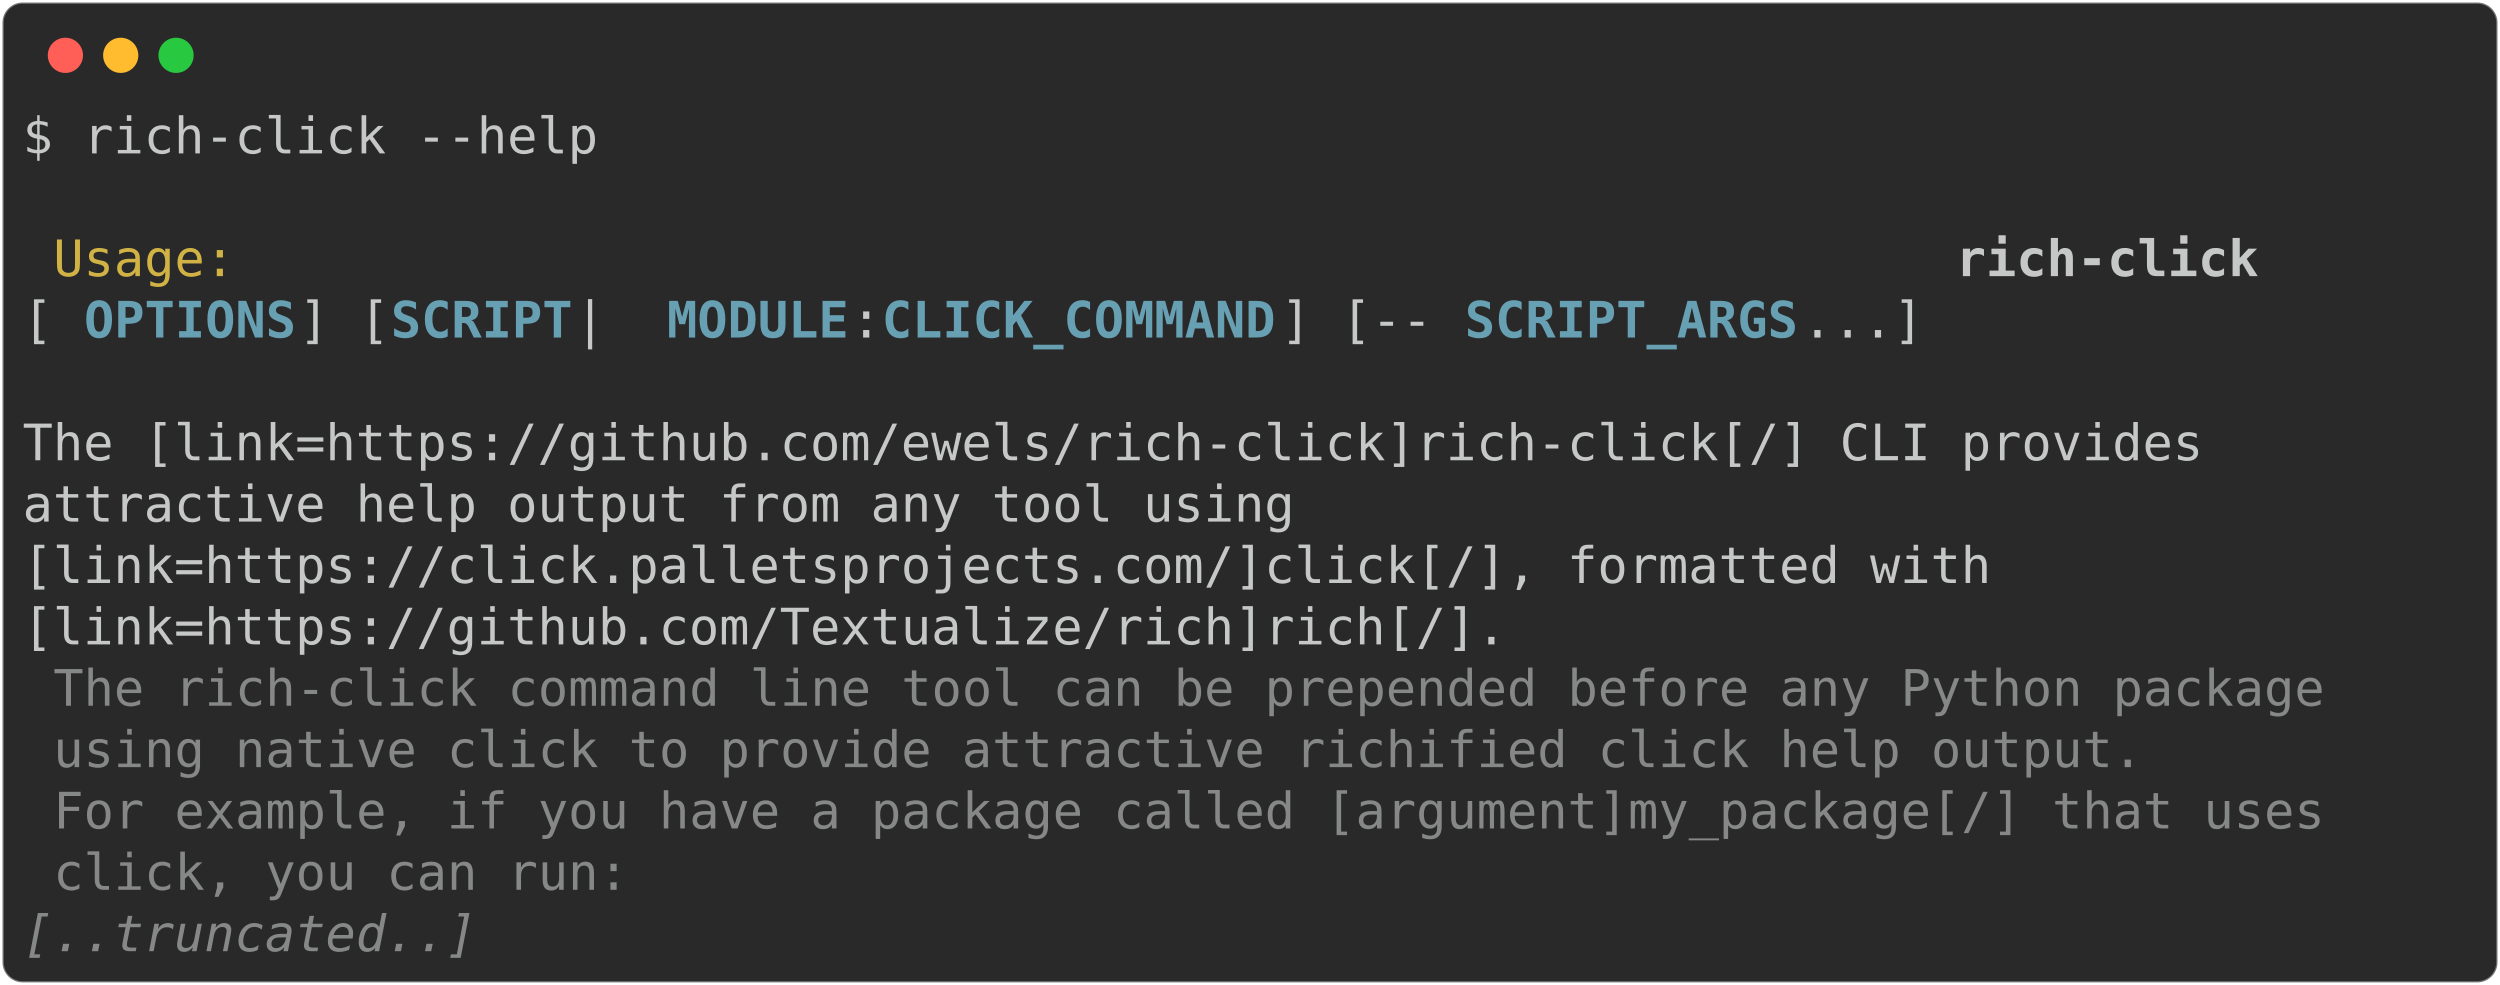
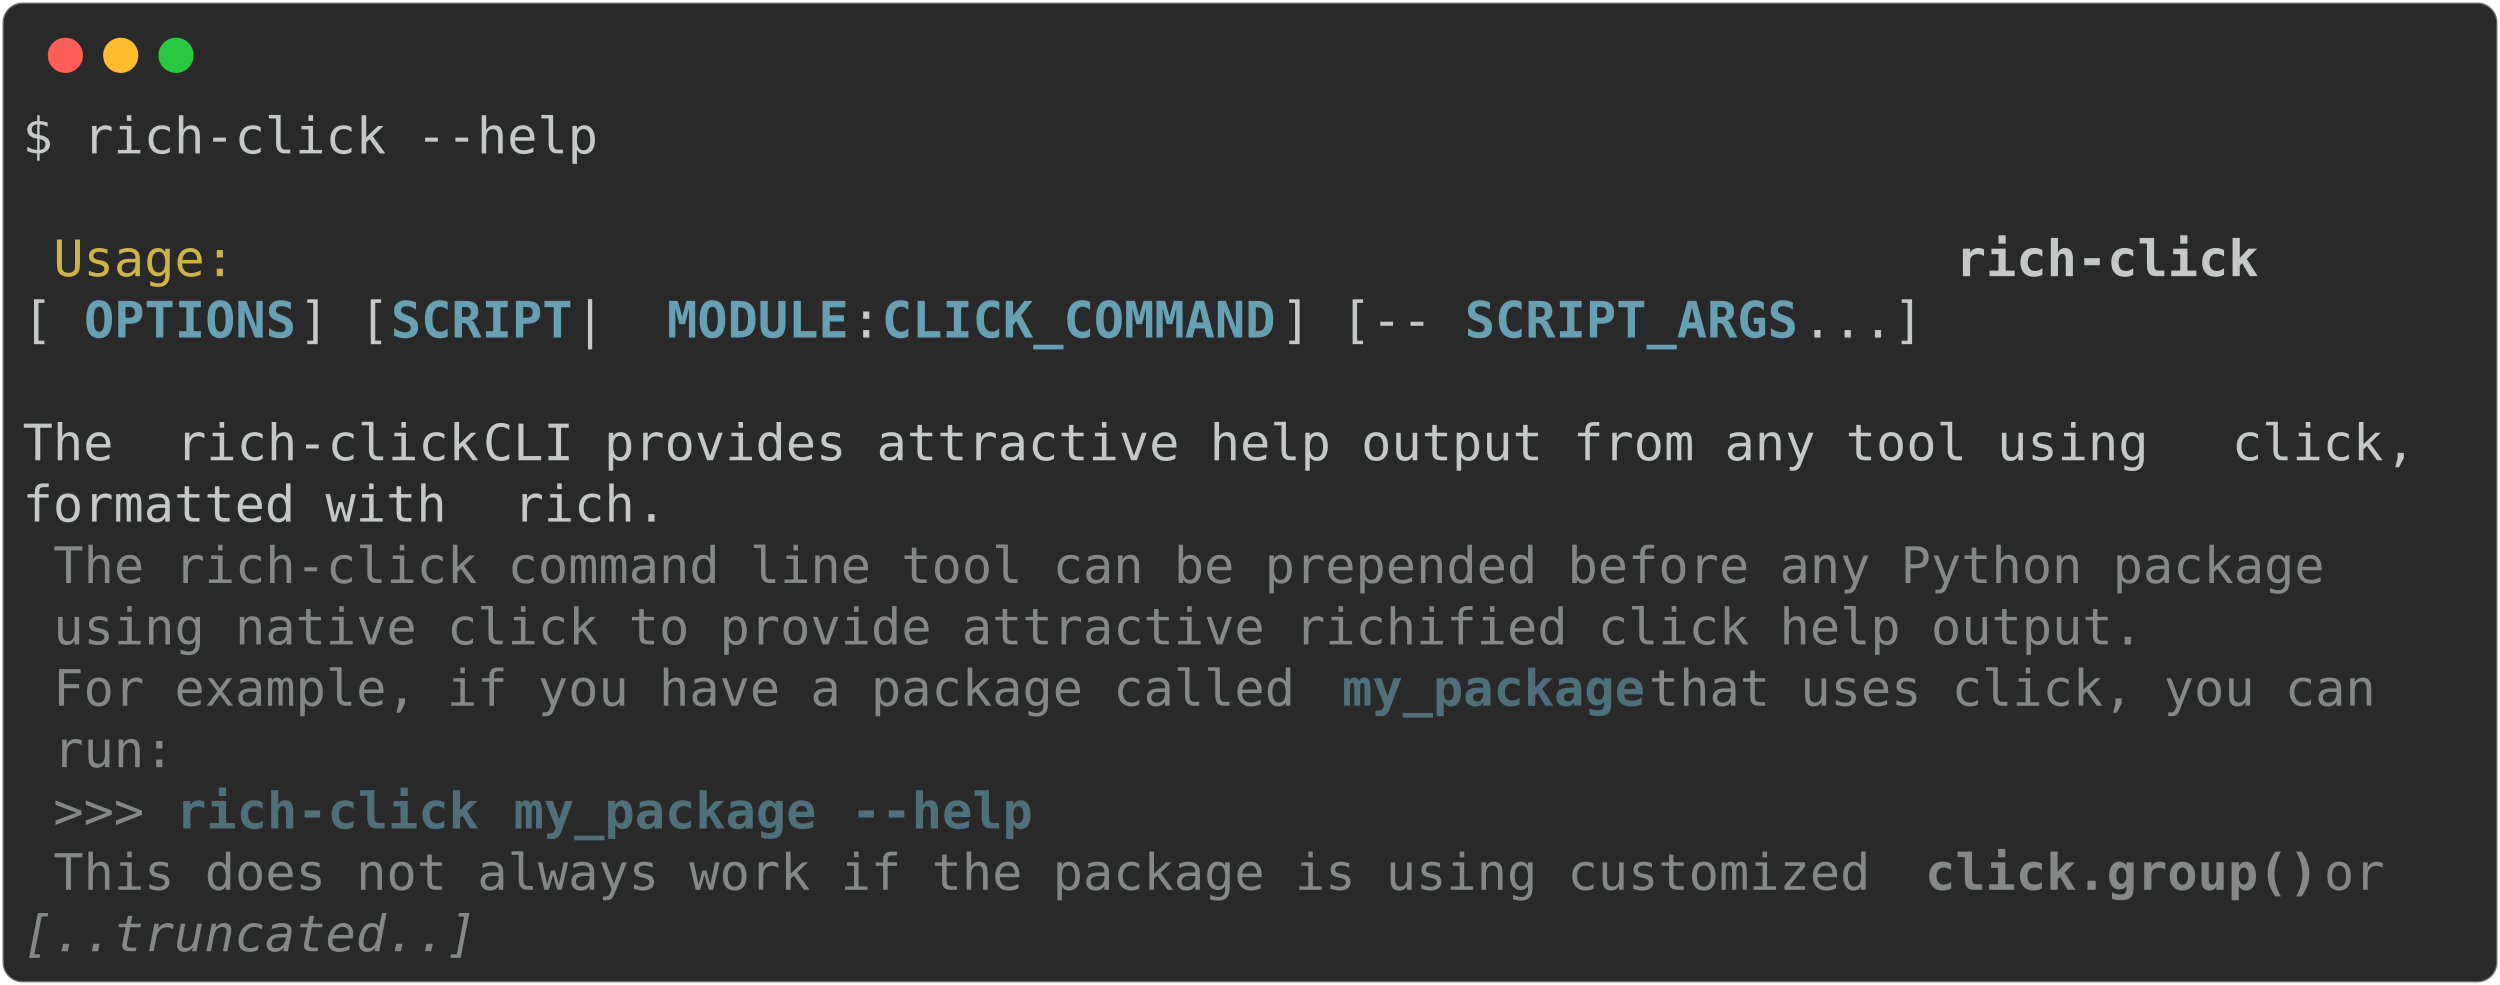
<svg xmlns="http://www.w3.org/2000/svg" class="rich-terminal" viewBox="0 0 994 391.6">
  <style>

    @font-face {
        font-family: "Fira Code";
        src: local("FiraCode-Regular"),
                url("https://cdnjs.cloudflare.com/ajax/libs/firacode/6.2.0/woff2/FiraCode-Regular.woff2") format("woff2"),
                url("https://cdnjs.cloudflare.com/ajax/libs/firacode/6.2.0/woff/FiraCode-Regular.woff") format("woff");
        font-style: normal;
        font-weight: 400;
    }
    @font-face {
        font-family: "Fira Code";
        src: local("FiraCode-Bold"),
                url("https://cdnjs.cloudflare.com/ajax/libs/firacode/6.2.0/woff2/FiraCode-Bold.woff2") format("woff2"),
                url("https://cdnjs.cloudflare.com/ajax/libs/firacode/6.2.0/woff/FiraCode-Bold.woff") format("woff");
        font-style: bold;
        font-weight: 700;
    }

-     .terminal-2027264832-matrix {
+     .terminal-539408552-matrix {
        font-family: Fira Code, monospace;
        font-size: 20px;
        line-height: 24.4px;
        font-variant-east-asian: full-width;
    }

-     .terminal-2027264832-title {
+     .terminal-539408552-title {
        font-size: 18px;
        font-weight: bold;
        font-family: arial;
    }

-     .terminal-2027264832-r1 { fill: #c5c8c6 }
- .terminal-2027264832-r2 { fill: #d0b344 }
- .terminal-2027264832-r3 { fill: #c5c8c6;font-weight: bold }
- .terminal-2027264832-r4 { fill: #68a0b3;font-weight: bold }
- .terminal-2027264832-r5 { fill: #868887 }
- .terminal-2027264832-r6 { fill: #868887;font-style: italic; }
+     .terminal-539408552-r1 { fill: #c5c8c6 }
+ .terminal-539408552-r2 { fill: #d0b344 }
+ .terminal-539408552-r3 { fill: #c5c8c6;font-weight: bold }
+ .terminal-539408552-r4 { fill: #68a0b3;font-weight: bold }
+ .terminal-539408552-r5 { fill: #868887 }
+ .terminal-539408552-r6 { fill: #4e707b;font-weight: bold }
+ .terminal-539408552-r7 { fill: #868887;font-weight: bold }
+ .terminal-539408552-r8 { fill: #868887;font-style: italic; }
    </style>
  <defs>
-     <clipPath id="terminal-2027264832-clip-terminal">
+     <clipPath id="terminal-539408552-clip-terminal">
      <rect x="0" y="0" width="975.0" height="340.6" />
    </clipPath>
-     <clipPath id="terminal-2027264832-line-0">
+     <clipPath id="terminal-539408552-line-0">
      <rect x="0" y="1.5" width="976" height="24.65" />
    </clipPath>
-     <clipPath id="terminal-2027264832-line-1">
+     <clipPath id="terminal-539408552-line-1">
      <rect x="0" y="25.9" width="976" height="24.65" />
    </clipPath>
-     <clipPath id="terminal-2027264832-line-2">
+     <clipPath id="terminal-539408552-line-2">
      <rect x="0" y="50.3" width="976" height="24.65" />
    </clipPath>
-     <clipPath id="terminal-2027264832-line-3">
+     <clipPath id="terminal-539408552-line-3">
      <rect x="0" y="74.7" width="976" height="24.65" />
    </clipPath>
-     <clipPath id="terminal-2027264832-line-4">
+     <clipPath id="terminal-539408552-line-4">
      <rect x="0" y="99.1" width="976" height="24.65" />
    </clipPath>
-     <clipPath id="terminal-2027264832-line-5">
+     <clipPath id="terminal-539408552-line-5">
      <rect x="0" y="123.5" width="976" height="24.65" />
    </clipPath>
-     <clipPath id="terminal-2027264832-line-6">
+     <clipPath id="terminal-539408552-line-6">
      <rect x="0" y="147.9" width="976" height="24.65" />
    </clipPath>
-     <clipPath id="terminal-2027264832-line-7">
+     <clipPath id="terminal-539408552-line-7">
      <rect x="0" y="172.3" width="976" height="24.65" />
    </clipPath>
-     <clipPath id="terminal-2027264832-line-8">
+     <clipPath id="terminal-539408552-line-8">
      <rect x="0" y="196.7" width="976" height="24.65" />
    </clipPath>
-     <clipPath id="terminal-2027264832-line-9">
+     <clipPath id="terminal-539408552-line-9">
      <rect x="0" y="221.1" width="976" height="24.65" />
    </clipPath>
-     <clipPath id="terminal-2027264832-line-10">
+     <clipPath id="terminal-539408552-line-10">
      <rect x="0" y="245.5" width="976" height="24.65" />
    </clipPath>
-     <clipPath id="terminal-2027264832-line-11">
+     <clipPath id="terminal-539408552-line-11">
      <rect x="0" y="269.9" width="976" height="24.65" />
    </clipPath>
-     <clipPath id="terminal-2027264832-line-12">
+     <clipPath id="terminal-539408552-line-12">
      <rect x="0" y="294.3" width="976" height="24.65" />
    </clipPath>
  </defs>
  <rect fill="#292929" stroke="rgba(255,255,255,0.35)" stroke-width="1" x="1" y="1" width="992" height="389.6" rx="8" />
  <g transform="translate(26,22)">
    <circle cx="0" cy="0" r="7" fill="#ff5f57" />
    <circle cx="22" cy="0" r="7" fill="#febc2e" />
    <circle cx="44" cy="0" r="7" fill="#28c840" />
  </g>
-   <g transform="translate(9, 41)" clip-path="url(#terminal-2027264832-clip-terminal)">
-     <g class="terminal-2027264832-matrix">
-       <text class="terminal-2027264832-r1" x="0" y="20" textLength="231.8" clip-path="url(#terminal-2027264832-line-0)">$ rich-click --help</text>
-       <text class="terminal-2027264832-r1" x="976" y="20" textLength="12.2" clip-path="url(#terminal-2027264832-line-0)">
+   <g transform="translate(9, 41)" clip-path="url(#terminal-539408552-clip-terminal)">
+     <g class="terminal-539408552-matrix">
+       <text class="terminal-539408552-r1" x="0" y="20" textLength="231.8" clip-path="url(#terminal-539408552-line-0)">$ rich-click --help</text>
+       <text class="terminal-539408552-r1" x="976" y="20" textLength="12.2" clip-path="url(#terminal-539408552-line-0)">
</text>
-       <text class="terminal-2027264832-r1" x="976" y="44.4" textLength="12.2" clip-path="url(#terminal-2027264832-line-1)">
+       <text class="terminal-539408552-r1" x="976" y="44.4" textLength="12.2" clip-path="url(#terminal-539408552-line-1)">
</text>
-       <text class="terminal-2027264832-r2" x="12.2" y="68.8" textLength="744.2" clip-path="url(#terminal-2027264832-line-2)">Usage:                                                       </text>
-       <text class="terminal-2027264832-r3" x="768.6" y="68.8" textLength="122" clip-path="url(#terminal-2027264832-line-2)">rich-click</text>
-       <text class="terminal-2027264832-r1" x="976" y="68.8" textLength="12.2" clip-path="url(#terminal-2027264832-line-2)">
+       <text class="terminal-539408552-r2" x="12.2" y="68.8" textLength="744.2" clip-path="url(#terminal-539408552-line-2)">Usage:                                                       </text>
+       <text class="terminal-539408552-r3" x="768.6" y="68.8" textLength="122" clip-path="url(#terminal-539408552-line-2)">rich-click</text>
+       <text class="terminal-539408552-r1" x="976" y="68.8" textLength="12.2" clip-path="url(#terminal-539408552-line-2)">
</text>
-       <text class="terminal-2027264832-r1" x="0" y="93.2" textLength="24.4" clip-path="url(#terminal-2027264832-line-3)"> [</text>
-       <text class="terminal-2027264832-r4" x="24.4" y="93.2" textLength="85.4" clip-path="url(#terminal-2027264832-line-3)">OPTIONS</text>
-       <text class="terminal-2027264832-r1" x="109.8" y="93.2" textLength="36.6" clip-path="url(#terminal-2027264832-line-3)">] [</text>
-       <text class="terminal-2027264832-r4" x="146.4" y="93.2" textLength="73.2" clip-path="url(#terminal-2027264832-line-3)">SCRIPT</text>
-       <text class="terminal-2027264832-r1" x="219.6" y="93.2" textLength="36.6" clip-path="url(#terminal-2027264832-line-3)"> | </text>
-       <text class="terminal-2027264832-r4" x="256.2" y="93.2" textLength="73.2" clip-path="url(#terminal-2027264832-line-3)">MODULE</text>
-       <text class="terminal-2027264832-r1" x="329.4" y="93.2" textLength="12.2" clip-path="url(#terminal-2027264832-line-3)">:</text>
-       <text class="terminal-2027264832-r4" x="341.6" y="93.2" textLength="158.6" clip-path="url(#terminal-2027264832-line-3)">CLICK_COMMAND</text>
-       <text class="terminal-2027264832-r1" x="500.2" y="93.2" textLength="73.2" clip-path="url(#terminal-2027264832-line-3)">] [-- </text>
-       <text class="terminal-2027264832-r4" x="573.4" y="93.2" textLength="134.2" clip-path="url(#terminal-2027264832-line-3)">SCRIPT_ARGS</text>
-       <text class="terminal-2027264832-r1" x="707.6" y="93.2" textLength="268.4" clip-path="url(#terminal-2027264832-line-3)">...]                  </text>
-       <text class="terminal-2027264832-r1" x="976" y="93.2" textLength="12.2" clip-path="url(#terminal-2027264832-line-3)">
+       <text class="terminal-539408552-r1" x="0" y="93.2" textLength="24.4" clip-path="url(#terminal-539408552-line-3)"> [</text>
+       <text class="terminal-539408552-r4" x="24.4" y="93.2" textLength="85.4" clip-path="url(#terminal-539408552-line-3)">OPTIONS</text>
+       <text class="terminal-539408552-r1" x="109.8" y="93.2" textLength="36.6" clip-path="url(#terminal-539408552-line-3)">] [</text>
+       <text class="terminal-539408552-r4" x="146.4" y="93.2" textLength="73.2" clip-path="url(#terminal-539408552-line-3)">SCRIPT</text>
+       <text class="terminal-539408552-r1" x="219.6" y="93.2" textLength="36.6" clip-path="url(#terminal-539408552-line-3)"> | </text>
+       <text class="terminal-539408552-r4" x="256.2" y="93.2" textLength="73.2" clip-path="url(#terminal-539408552-line-3)">MODULE</text>
+       <text class="terminal-539408552-r1" x="329.4" y="93.2" textLength="12.2" clip-path="url(#terminal-539408552-line-3)">:</text>
+       <text class="terminal-539408552-r4" x="341.6" y="93.2" textLength="158.6" clip-path="url(#terminal-539408552-line-3)">CLICK_COMMAND</text>
+       <text class="terminal-539408552-r1" x="500.2" y="93.2" textLength="73.2" clip-path="url(#terminal-539408552-line-3)">] [-- </text>
+       <text class="terminal-539408552-r4" x="573.4" y="93.2" textLength="134.2" clip-path="url(#terminal-539408552-line-3)">SCRIPT_ARGS</text>
+       <text class="terminal-539408552-r1" x="707.6" y="93.2" textLength="268.4" clip-path="url(#terminal-539408552-line-3)">...]                  </text>
+       <text class="terminal-539408552-r1" x="976" y="93.2" textLength="12.2" clip-path="url(#terminal-539408552-line-3)">
</text>
-       <text class="terminal-2027264832-r1" x="976" y="117.6" textLength="12.2" clip-path="url(#terminal-2027264832-line-4)">
+       <text class="terminal-539408552-r1" x="976" y="117.6" textLength="12.2" clip-path="url(#terminal-539408552-line-4)">
</text>
-       <text class="terminal-2027264832-r1" x="0" y="142" textLength="976" clip-path="url(#terminal-2027264832-line-5)"> The [link=https://github.com/ewels/rich-click]rich-click[/] CLI provides       </text>
-       <text class="terminal-2027264832-r1" x="976" y="142" textLength="12.2" clip-path="url(#terminal-2027264832-line-5)">
+       <text class="terminal-539408552-r1" x="0" y="142" textLength="61" clip-path="url(#terminal-539408552-line-5)"> The </text>
+       <text class="terminal-539408552-r1" x="61" y="142" textLength="122" clip-path="url(#terminal-539408552-line-5)">rich-click</text>
+       <text class="terminal-539408552-r1" x="183" y="142" textLength="695.4" clip-path="url(#terminal-539408552-line-5)"> CLI provides attractive help output from any tool using </text>
+       <text class="terminal-539408552-r1" x="878.4" y="142" textLength="61" clip-path="url(#terminal-539408552-line-5)">click</text>
+       <text class="terminal-539408552-r1" x="939.4" y="142" textLength="36.6" clip-path="url(#terminal-539408552-line-5)">,  </text>
+       <text class="terminal-539408552-r1" x="976" y="142" textLength="12.2" clip-path="url(#terminal-539408552-line-5)">
</text>
-       <text class="terminal-2027264832-r1" x="0" y="166.4" textLength="976" clip-path="url(#terminal-2027264832-line-6)"> attractive help output from any tool using                                     </text>
-       <text class="terminal-2027264832-r1" x="976" y="166.4" textLength="12.2" clip-path="url(#terminal-2027264832-line-6)">
+       <text class="terminal-539408552-r1" x="0" y="166.4" textLength="195.2" clip-path="url(#terminal-539408552-line-6)"> formatted with </text>
+       <text class="terminal-539408552-r1" x="195.2" y="166.4" textLength="48.8" clip-path="url(#terminal-539408552-line-6)">rich</text>
+       <text class="terminal-539408552-r1" x="244" y="166.4" textLength="732" clip-path="url(#terminal-539408552-line-6)">.                                                           </text>
+       <text class="terminal-539408552-r1" x="976" y="166.4" textLength="12.2" clip-path="url(#terminal-539408552-line-6)">
</text>
-       <text class="terminal-2027264832-r1" x="0" y="190.8" textLength="976" clip-path="url(#terminal-2027264832-line-7)"> [link=https://click.palletsprojects.com/]click[/], formatted with              </text>
-       <text class="terminal-2027264832-r1" x="976" y="190.8" textLength="12.2" clip-path="url(#terminal-2027264832-line-7)">
+       <text class="terminal-539408552-r5" x="12.2" y="190.8" textLength="927.2" clip-path="url(#terminal-539408552-line-7)">The rich-click command line tool can be prepended before any Python package </text>
+       <text class="terminal-539408552-r1" x="976" y="190.8" textLength="12.2" clip-path="url(#terminal-539408552-line-7)">
</text>
-       <text class="terminal-2027264832-r1" x="0" y="215.2" textLength="976" clip-path="url(#terminal-2027264832-line-8)"> [link=https://github.com/Textualize/rich]rich[/].                              </text>
-       <text class="terminal-2027264832-r1" x="976" y="215.2" textLength="12.2" clip-path="url(#terminal-2027264832-line-8)">
+       <text class="terminal-539408552-r5" x="12.2" y="215.2" textLength="841.8" clip-path="url(#terminal-539408552-line-8)">using native click to provide attractive richified click help output.</text>
+       <text class="terminal-539408552-r1" x="976" y="215.2" textLength="12.2" clip-path="url(#terminal-539408552-line-8)">
</text>
-       <text class="terminal-2027264832-r5" x="12.2" y="239.6" textLength="927.2" clip-path="url(#terminal-2027264832-line-9)">The rich-click command line tool can be prepended before any Python package </text>
-       <text class="terminal-2027264832-r1" x="976" y="239.6" textLength="12.2" clip-path="url(#terminal-2027264832-line-9)">
+       <text class="terminal-539408552-r5" x="12.2" y="239.6" textLength="512.4" clip-path="url(#terminal-539408552-line-9)">For example, if you have a package called </text>
+       <text class="terminal-539408552-r6" x="524.6" y="239.6" textLength="122" clip-path="url(#terminal-539408552-line-9)">my_package</text>
+       <text class="terminal-539408552-r5" x="646.6" y="239.6" textLength="317.2" clip-path="url(#terminal-539408552-line-9)"> that uses click, you can </text>
+       <text class="terminal-539408552-r1" x="976" y="239.6" textLength="12.2" clip-path="url(#terminal-539408552-line-9)">
</text>
-       <text class="terminal-2027264832-r5" x="12.2" y="264" textLength="841.8" clip-path="url(#terminal-2027264832-line-10)">using native click to provide attractive richified click help output.</text>
-       <text class="terminal-2027264832-r1" x="976" y="264" textLength="12.2" clip-path="url(#terminal-2027264832-line-10)">
+       <text class="terminal-539408552-r5" x="12.2" y="264" textLength="48.8" clip-path="url(#terminal-539408552-line-10)">run:</text>
+       <text class="terminal-539408552-r1" x="976" y="264" textLength="12.2" clip-path="url(#terminal-539408552-line-10)">
</text>
-       <text class="terminal-2027264832-r5" x="12.2" y="288.4" textLength="927.2" clip-path="url(#terminal-2027264832-line-11)">For example, if you have a package called [argument]my_package[/] that uses </text>
-       <text class="terminal-2027264832-r1" x="976" y="288.4" textLength="12.2" clip-path="url(#terminal-2027264832-line-11)">
+       <text class="terminal-539408552-r5" x="12.2" y="288.4" textLength="48.8" clip-path="url(#terminal-539408552-line-11)">&gt;&gt;&gt; </text>
+       <text class="terminal-539408552-r6" x="61" y="288.4" textLength="122" clip-path="url(#terminal-539408552-line-11)">rich-click</text>
+       <text class="terminal-539408552-r6" x="195.2" y="288.4" textLength="122" clip-path="url(#terminal-539408552-line-11)">my_package</text>
+       <text class="terminal-539408552-r6" x="329.4" y="288.4" textLength="73.2" clip-path="url(#terminal-539408552-line-11)">--help</text>
+       <text class="terminal-539408552-r1" x="976" y="288.4" textLength="12.2" clip-path="url(#terminal-539408552-line-11)">
</text>
-       <text class="terminal-2027264832-r5" x="12.2" y="312.8" textLength="231.8" clip-path="url(#terminal-2027264832-line-12)">click, you can run:</text>
-       <text class="terminal-2027264832-r1" x="976" y="312.8" textLength="12.2" clip-path="url(#terminal-2027264832-line-12)">
+       <text class="terminal-539408552-r5" x="12.2" y="312.8" textLength="744.2" clip-path="url(#terminal-539408552-line-12)">This does not always work if the package is using customized </text>
+       <text class="terminal-539408552-r7" x="756.4" y="312.8" textLength="158.6" clip-path="url(#terminal-539408552-line-12)">click.group()</text>
+       <text class="terminal-539408552-r5" x="915" y="312.8" textLength="48.8" clip-path="url(#terminal-539408552-line-12)"> or </text>
+       <text class="terminal-539408552-r1" x="976" y="312.8" textLength="12.2" clip-path="url(#terminal-539408552-line-12)">
</text>
-       <text class="terminal-2027264832-r6" x="0" y="337.2" textLength="183" clip-path="url(#terminal-2027264832-line-13)">[..truncated..]</text>
-       <text class="terminal-2027264832-r1" x="976" y="337.2" textLength="12.2" clip-path="url(#terminal-2027264832-line-13)">
+       <text class="terminal-539408552-r8" x="0" y="337.2" textLength="183" clip-path="url(#terminal-539408552-line-13)">[..truncated..]</text>
+       <text class="terminal-539408552-r1" x="976" y="337.2" textLength="12.2" clip-path="url(#terminal-539408552-line-13)">
</text>
    </g>
  </g>
</svg>
